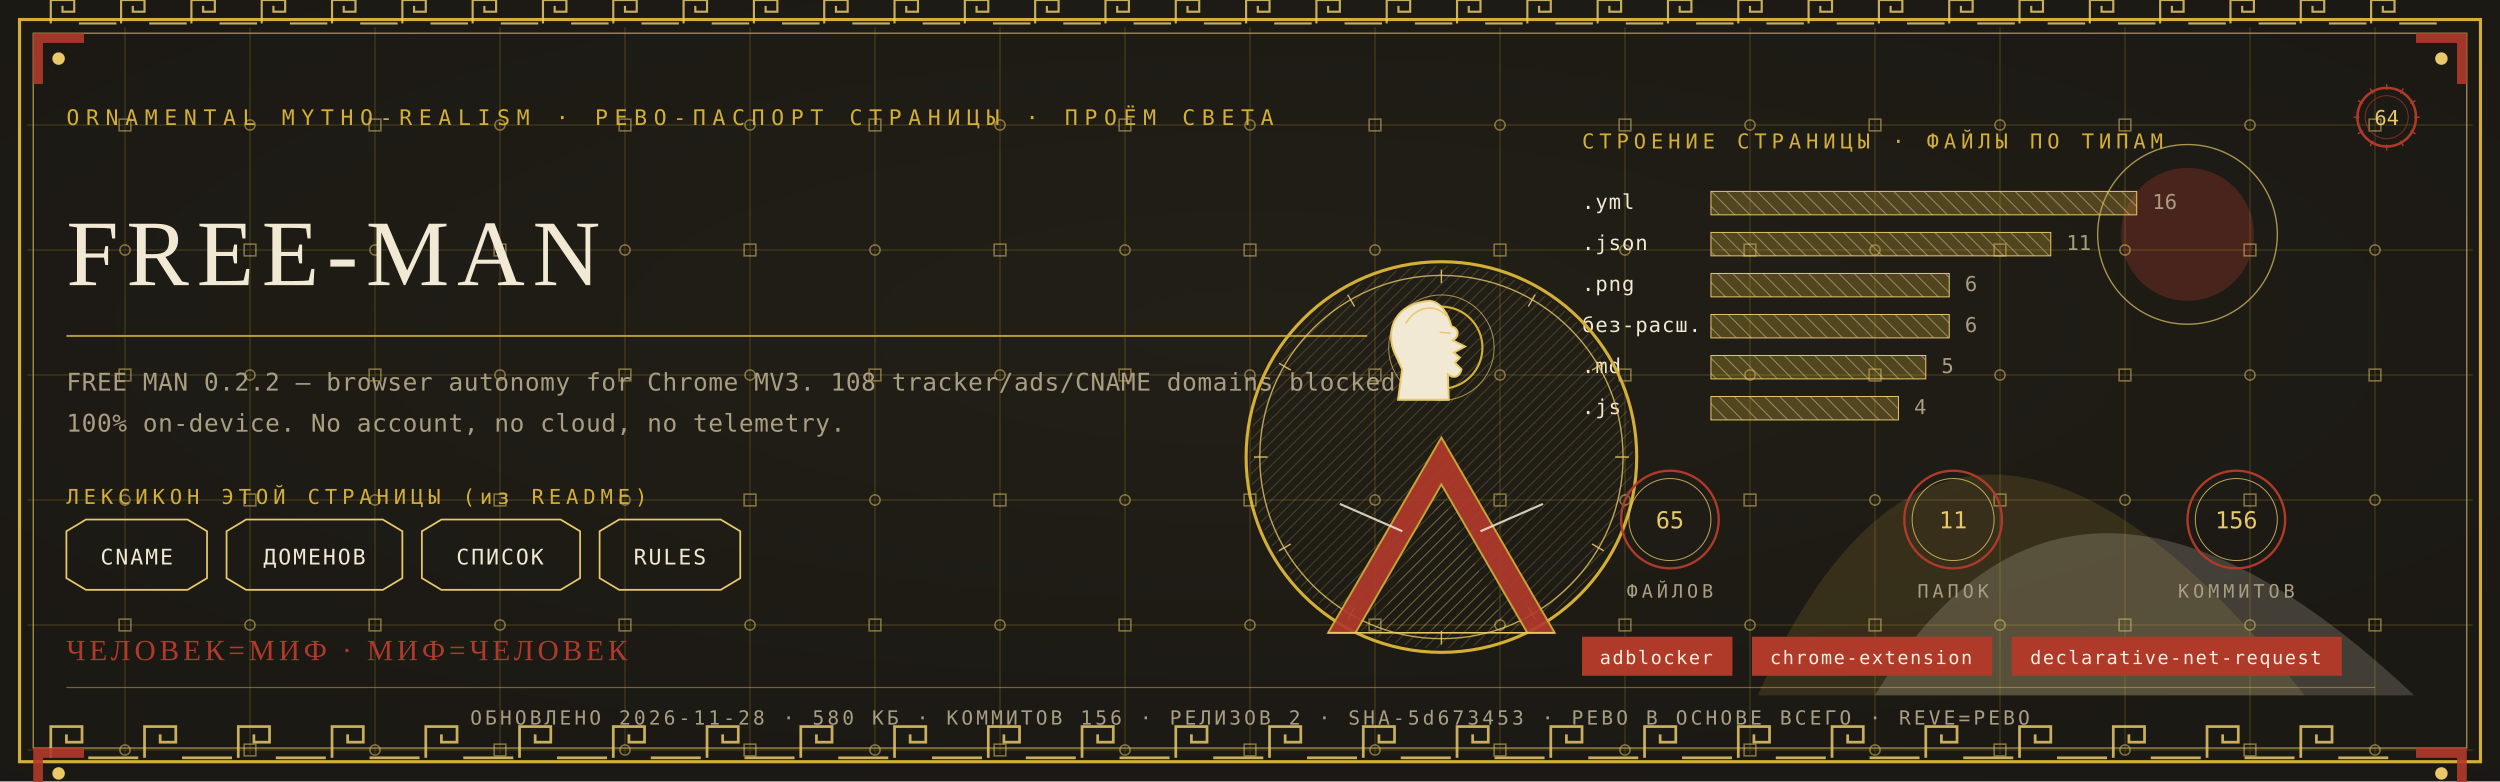
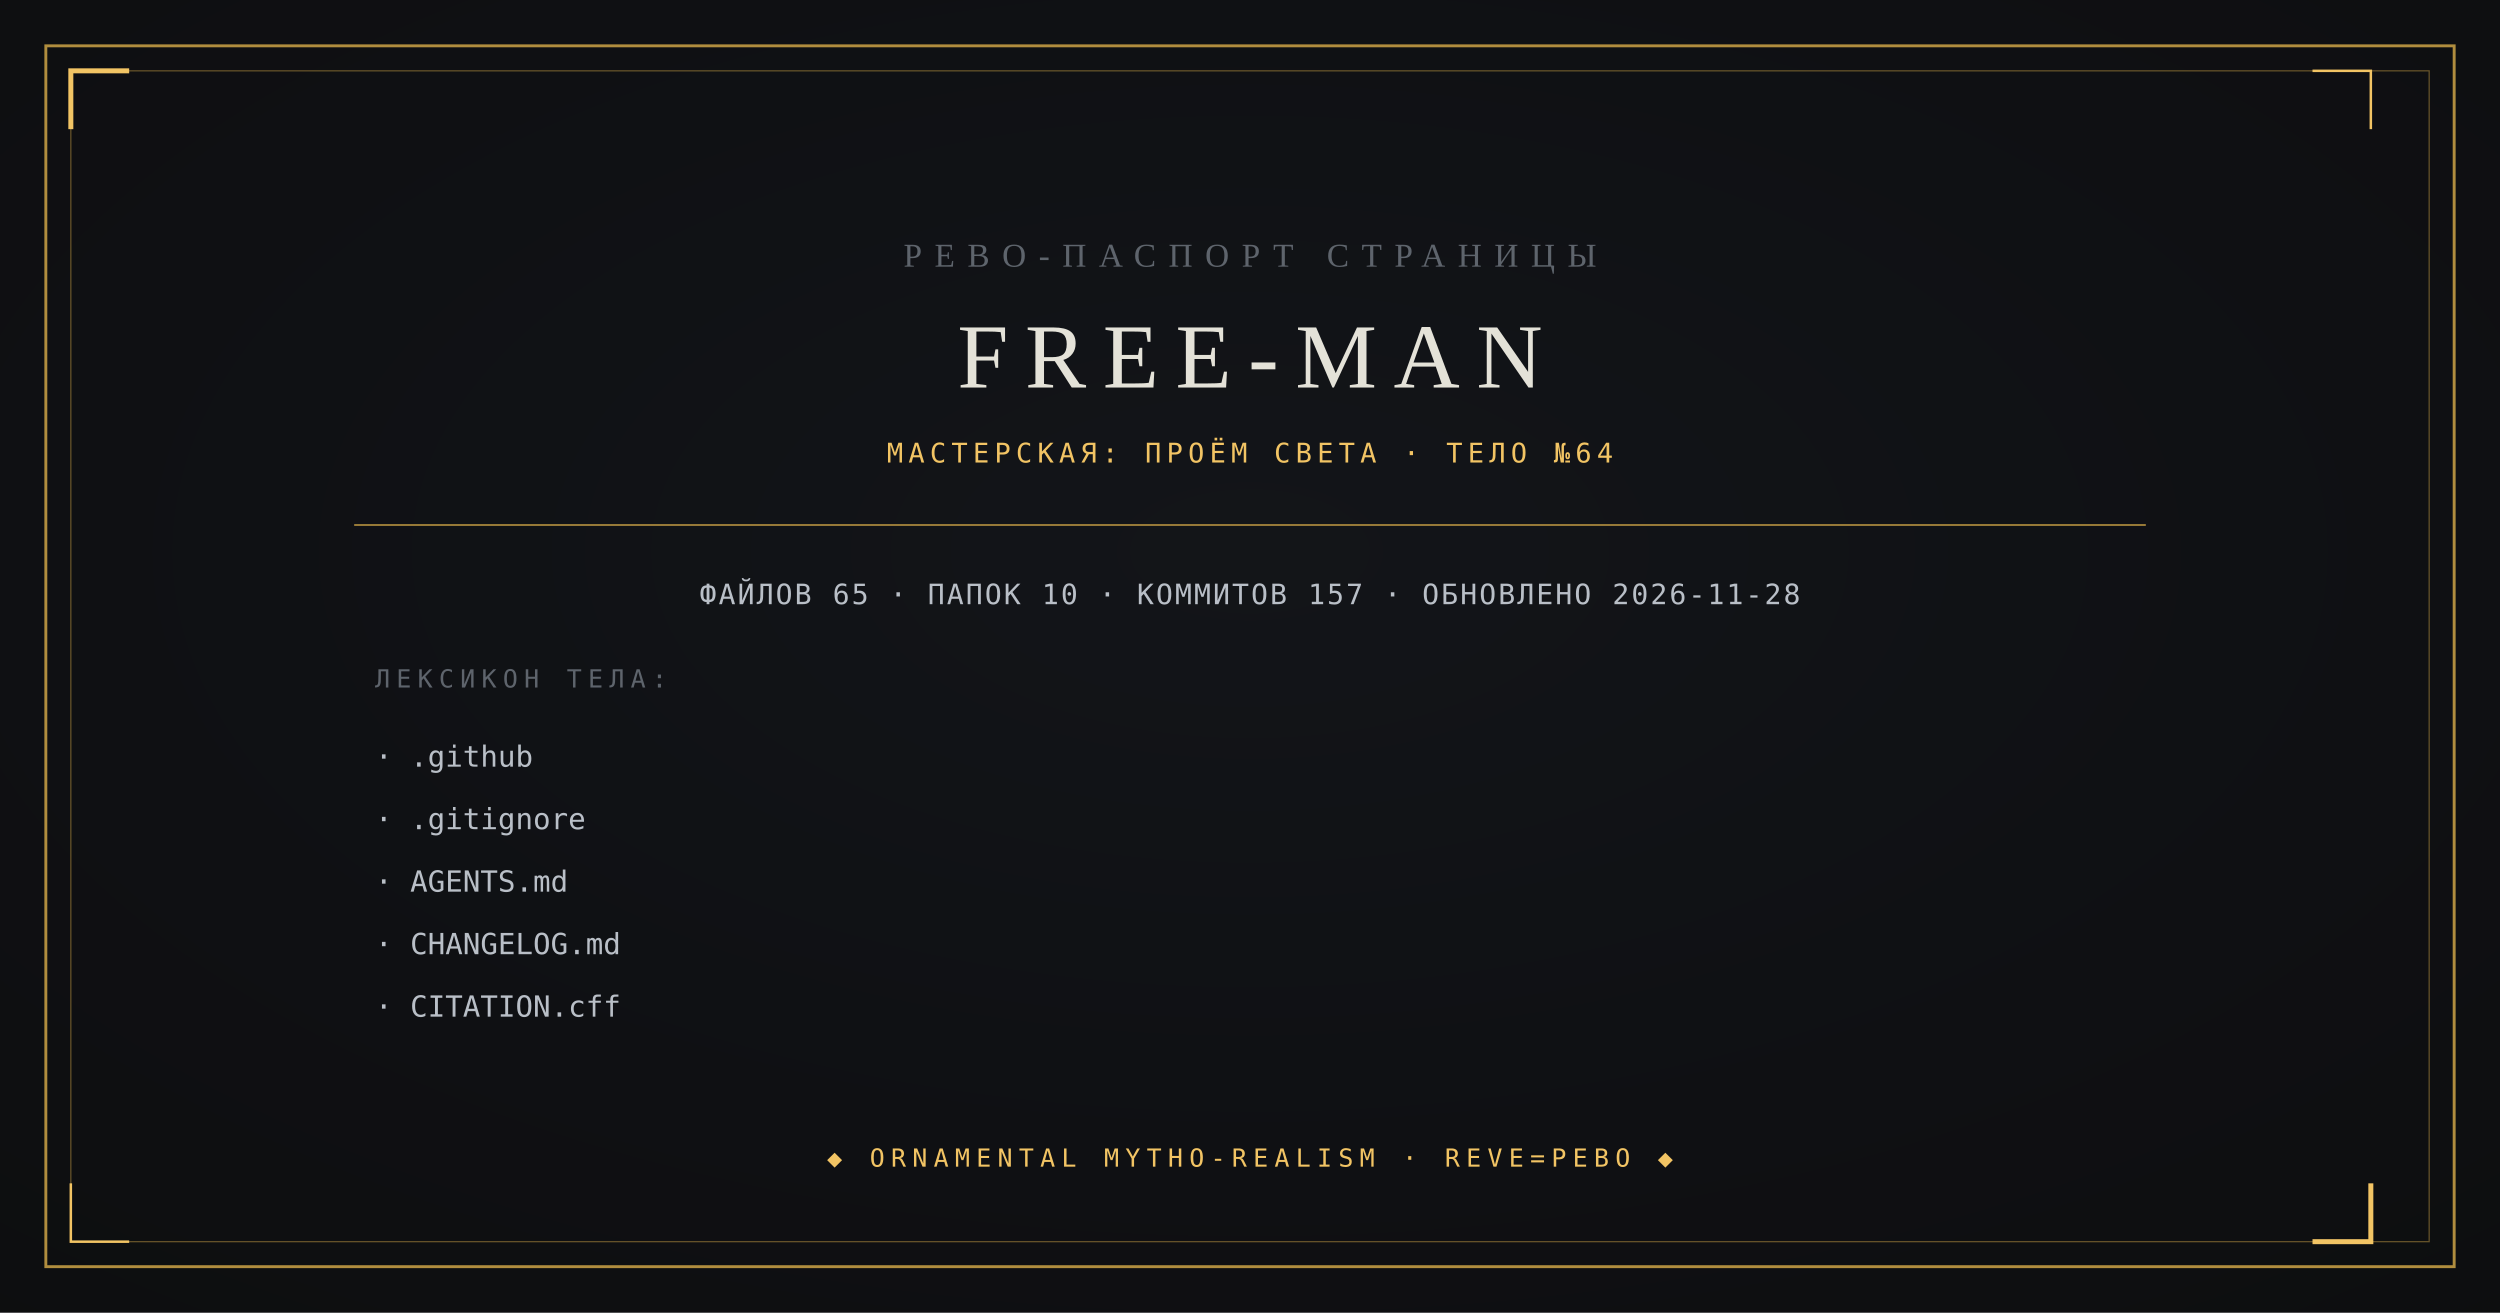
- <svg xmlns="http://www.w3.org/2000/svg" viewBox="0 0 1280 400" width="1280" height="400">
-   <defs>
-     <radialGradient id="rp64" cx="0.5" cy="0.42" r="1.1">
-       <stop offset="0" stop-color="#232017" />
-       <stop offset="1" stop-color="#171512" />
-     </radialGradient>
-     <pattern id="hatchm" width="4.2" height="4.2" patternUnits="userSpaceOnUse" patternTransform="rotate(45)">
-       <rect width="4.2" height="4.2" fill="none" />
-       <line x1="0" y1="0" x2="0" y2="4.2" stroke="#E8C868" stroke-width="0.5" />
-     </pattern>
-     <pattern id="hatchv" width="5.5" height="5.5" patternUnits="userSpaceOnUse" patternTransform="rotate(-45)">
-       <rect width="5.5" height="5.5" fill="none" />
-       <line x1="0" y1="0" x2="0" y2="5.5" stroke="#F2E9D4" stroke-width="0.5" />
-     </pattern>
-   </defs>
-   <rect width="1280" height="400" fill="#171512" />
-   <rect width="1280" height="400" fill="url(#rp64)" opacity="0.94" />
-   <path d="M 900 356 Q 1000 130 1180 356 Z" fill="#D4AF37" opacity="0.14" />
-   <path d="M 960 356 Q 1060 190 1236 356 Z" fill="#F2E9D4" opacity="0.18" />
-   <circle cx="1120" cy="120" r="34" fill="#B03A2A" opacity="0.30" />
-   <circle cx="1120" cy="120" r="46" fill="none" stroke="#E8C868" stroke-width="0.7" opacity="0.7" />
-   <g stroke="#D4AF37" stroke-width="0.45" opacity="0.30">
-     <line x1="64" y1="14" x2="64" y2="386" />
-     <line x1="128" y1="14" x2="128" y2="386" />
-     <line x1="192" y1="14" x2="192" y2="386" />
-     <line x1="256" y1="14" x2="256" y2="386" />
-     <line x1="320" y1="14" x2="320" y2="386" />
-     <line x1="384" y1="14" x2="384" y2="386" />
-     <line x1="448" y1="14" x2="448" y2="386" />
-     <line x1="512" y1="14" x2="512" y2="386" />
-     <line x1="576" y1="14" x2="576" y2="386" />
-     <line x1="640" y1="14" x2="640" y2="386" />
-     <line x1="704" y1="14" x2="704" y2="386" />
-     <line x1="768" y1="14" x2="768" y2="386" />
-     <line x1="832" y1="14" x2="832" y2="386" />
-     <line x1="896" y1="14" x2="896" y2="386" />
-     <line x1="960" y1="14" x2="960" y2="386" />
-     <line x1="1024" y1="14" x2="1024" y2="386" />
-     <line x1="1088" y1="14" x2="1088" y2="386" />
-     <line x1="1152" y1="14" x2="1152" y2="386" />
-     <line x1="1216" y1="14" x2="1216" y2="386" />
-     <line x1="14" y1="64" x2="1266" y2="64" />
-     <line x1="14" y1="128" x2="1266" y2="128" />
-     <line x1="14" y1="192" x2="1266" y2="192" />
-     <line x1="14" y1="256" x2="1266" y2="256" />
-     <line x1="14" y1="320" x2="1266" y2="320" />
-     <line x1="14" y1="384" x2="1266" y2="384" />
-   </g>
-   <g fill="none" stroke="#E8C868" stroke-width="0.8" opacity="0.5">
-     <rect x="61" y="61" width="6" height="6" />
-     <circle cx="64" cy="128" r="2.6" />
-     <rect x="61" y="189" width="6" height="6" />
-     <circle cx="64" cy="256" r="2.6" />
-     <rect x="61" y="317" width="6" height="6" />
-     <circle cx="64" cy="384" r="2.6" />
-     <circle cx="128" cy="64" r="2.6" />
-     <rect x="125" y="125" width="6" height="6" />
-     <circle cx="128" cy="192" r="2.6" />
-     <rect x="125" y="253" width="6" height="6" />
-     <circle cx="128" cy="320" r="2.6" />
-     <rect x="125" y="381" width="6" height="6" />
-     <rect x="189" y="61" width="6" height="6" />
-     <circle cx="192" cy="128" r="2.6" />
-     <rect x="189" y="189" width="6" height="6" />
-     <circle cx="192" cy="256" r="2.6" />
-     <rect x="189" y="317" width="6" height="6" />
-     <circle cx="192" cy="384" r="2.6" />
-     <circle cx="256" cy="64" r="2.6" />
-     <rect x="253" y="125" width="6" height="6" />
-     <circle cx="256" cy="192" r="2.6" />
-     <rect x="253" y="253" width="6" height="6" />
-     <circle cx="256" cy="320" r="2.6" />
-     <rect x="253" y="381" width="6" height="6" />
-     <rect x="317" y="61" width="6" height="6" />
-     <circle cx="320" cy="128" r="2.6" />
-     <rect x="317" y="189" width="6" height="6" />
-     <circle cx="320" cy="256" r="2.6" />
-     <rect x="317" y="317" width="6" height="6" />
-     <circle cx="320" cy="384" r="2.6" />
-     <circle cx="384" cy="64" r="2.6" />
-     <rect x="381" y="125" width="6" height="6" />
-     <circle cx="384" cy="192" r="2.6" />
-     <rect x="381" y="253" width="6" height="6" />
-     <circle cx="384" cy="320" r="2.6" />
-     <rect x="381" y="381" width="6" height="6" />
-     <rect x="445" y="61" width="6" height="6" />
-     <circle cx="448" cy="128" r="2.6" />
-     <rect x="445" y="189" width="6" height="6" />
-     <circle cx="448" cy="256" r="2.6" />
-     <rect x="445" y="317" width="6" height="6" />
-     <circle cx="448" cy="384" r="2.6" />
-     <circle cx="512" cy="64" r="2.6" />
-     <rect x="509" y="125" width="6" height="6" />
-     <circle cx="512" cy="192" r="2.6" />
-     <rect x="509" y="253" width="6" height="6" />
-     <circle cx="512" cy="320" r="2.6" />
-     <rect x="509" y="381" width="6" height="6" />
-     <rect x="573" y="61" width="6" height="6" />
-     <circle cx="576" cy="128" r="2.6" />
-     <rect x="573" y="189" width="6" height="6" />
-     <circle cx="576" cy="256" r="2.6" />
-     <rect x="573" y="317" width="6" height="6" />
-     <circle cx="576" cy="384" r="2.6" />
-     <circle cx="640" cy="64" r="2.6" />
-     <rect x="637" y="125" width="6" height="6" />
-     <circle cx="640" cy="192" r="2.6" />
-     <rect x="637" y="253" width="6" height="6" />
-     <circle cx="640" cy="320" r="2.6" />
-     <rect x="637" y="381" width="6" height="6" />
-     <rect x="701" y="61" width="6" height="6" />
-     <circle cx="704" cy="128" r="2.6" />
-     <rect x="701" y="189" width="6" height="6" />
-     <circle cx="704" cy="256" r="2.6" />
-     <rect x="701" y="317" width="6" height="6" />
-     <circle cx="704" cy="384" r="2.6" />
-     <circle cx="768" cy="64" r="2.6" />
-     <rect x="765" y="125" width="6" height="6" />
-     <circle cx="768" cy="192" r="2.6" />
-     <rect x="765" y="253" width="6" height="6" />
-     <circle cx="768" cy="320" r="2.6" />
-     <rect x="765" y="381" width="6" height="6" />
-     <rect x="829" y="61" width="6" height="6" />
-     <circle cx="832" cy="128" r="2.6" />
-     <rect x="829" y="189" width="6" height="6" />
-     <circle cx="832" cy="256" r="2.6" />
-     <rect x="829" y="317" width="6" height="6" />
-     <circle cx="832" cy="384" r="2.6" />
-     <circle cx="896" cy="64" r="2.6" />
-     <rect x="893" y="125" width="6" height="6" />
-     <circle cx="896" cy="192" r="2.6" />
-     <rect x="893" y="253" width="6" height="6" />
-     <circle cx="896" cy="320" r="2.6" />
-     <rect x="893" y="381" width="6" height="6" />
-     <rect x="957" y="61" width="6" height="6" />
-     <circle cx="960" cy="128" r="2.6" />
-     <rect x="957" y="189" width="6" height="6" />
-     <circle cx="960" cy="256" r="2.6" />
-     <rect x="957" y="317" width="6" height="6" />
-     <circle cx="960" cy="384" r="2.6" />
-     <circle cx="1024" cy="64" r="2.6" />
-     <rect x="1021" y="125" width="6" height="6" />
-     <circle cx="1024" cy="192" r="2.6" />
-     <rect x="1021" y="253" width="6" height="6" />
-     <circle cx="1024" cy="320" r="2.6" />
-     <rect x="1021" y="381" width="6" height="6" />
-     <rect x="1085" y="61" width="6" height="6" />
-     <circle cx="1088" cy="128" r="2.6" />
-     <rect x="1085" y="189" width="6" height="6" />
-     <circle cx="1088" cy="256" r="2.6" />
-     <rect x="1085" y="317" width="6" height="6" />
-     <circle cx="1088" cy="384" r="2.6" />
-     <circle cx="1152" cy="64" r="2.6" />
-     <rect x="1149" y="125" width="6" height="6" />
-     <circle cx="1152" cy="192" r="2.6" />
-     <rect x="1149" y="253" width="6" height="6" />
-     <circle cx="1152" cy="320" r="2.6" />
-     <rect x="1149" y="381" width="6" height="6" />
-     <rect x="1213" y="61" width="6" height="6" />
-     <circle cx="1216" cy="128" r="2.6" />
-     <rect x="1213" y="189" width="6" height="6" />
-     <circle cx="1216" cy="256" r="2.6" />
-     <rect x="1213" y="317" width="6" height="6" />
-     <circle cx="1216" cy="384" r="2.6" />
-   </g>
-   <rect x="10" y="10" width="1260" height="380" fill="none" stroke="#D4AF37" stroke-width="1.6" />
-   <rect x="17" y="17" width="1246" height="366" fill="none" stroke="#E8C868" stroke-width="0.6" opacity="0.75" />
-   <g fill="none" stroke="#E8C868" stroke-width="1.4" opacity="0.85">
-     <path d="M 26 388 L 26 372 L 42 372 L 42 380.0 L 34.0 380.0 L 34.0 376.0" />
-     <line x1="45.2" y1="388" x2="70.8" y2="388" />
-     <path d="M 74 388 L 74 372 L 90 372 L 90 380.0 L 82.0 380.0 L 82.0 376.0" />
-     <line x1="93.2" y1="388" x2="118.8" y2="388" />
-     <path d="M 122 388 L 122 372 L 138 372 L 138 380.0 L 130.0 380.0 L 130.0 376.0" />
-     <line x1="141.2" y1="388" x2="166.8" y2="388" />
-     <path d="M 170 388 L 170 372 L 186 372 L 186 380.0 L 178.0 380.0 L 178.0 376.0" />
-     <line x1="189.2" y1="388" x2="214.8" y2="388" />
-     <path d="M 218 388 L 218 372 L 234 372 L 234 380.0 L 226.0 380.0 L 226.0 376.0" />
-     <line x1="237.2" y1="388" x2="262.8" y2="388" />
-     <path d="M 266 388 L 266 372 L 282 372 L 282 380.0 L 274.0 380.0 L 274.0 376.0" />
-     <line x1="285.2" y1="388" x2="310.8" y2="388" />
-     <path d="M 314 388 L 314 372 L 330 372 L 330 380.0 L 322.0 380.0 L 322.0 376.0" />
-     <line x1="333.2" y1="388" x2="358.8" y2="388" />
-     <path d="M 362 388 L 362 372 L 378 372 L 378 380.0 L 370.0 380.0 L 370.0 376.0" />
-     <line x1="381.2" y1="388" x2="406.8" y2="388" />
-     <path d="M 410 388 L 410 372 L 426 372 L 426 380.0 L 418.0 380.0 L 418.0 376.0" />
-     <line x1="429.2" y1="388" x2="454.8" y2="388" />
-     <path d="M 458 388 L 458 372 L 474 372 L 474 380.0 L 466.0 380.0 L 466.0 376.0" />
-     <line x1="477.2" y1="388" x2="502.8" y2="388" />
-     <path d="M 506 388 L 506 372 L 522 372 L 522 380.0 L 514.0 380.0 L 514.0 376.0" />
-     <line x1="525.2" y1="388" x2="550.8" y2="388" />
-     <path d="M 554 388 L 554 372 L 570 372 L 570 380.0 L 562.0 380.0 L 562.0 376.0" />
-     <line x1="573.2" y1="388" x2="598.8" y2="388" />
-     <path d="M 602 388 L 602 372 L 618 372 L 618 380.0 L 610.0 380.0 L 610.0 376.0" />
-     <line x1="621.2" y1="388" x2="646.8" y2="388" />
-     <path d="M 650 388 L 650 372 L 666 372 L 666 380.0 L 658.0 380.0 L 658.0 376.0" />
-     <line x1="669.2" y1="388" x2="694.8" y2="388" />
-     <path d="M 698 388 L 698 372 L 714 372 L 714 380.0 L 706.0 380.0 L 706.0 376.0" />
-     <line x1="717.2" y1="388" x2="742.8" y2="388" />
-     <path d="M 746 388 L 746 372 L 762 372 L 762 380.0 L 754.0 380.0 L 754.0 376.0" />
-     <line x1="765.2" y1="388" x2="790.8" y2="388" />
-     <path d="M 794 388 L 794 372 L 810 372 L 810 380.0 L 802.0 380.0 L 802.0 376.0" />
-     <line x1="813.2" y1="388" x2="838.8" y2="388" />
-     <path d="M 842 388 L 842 372 L 858 372 L 858 380.0 L 850.0 380.0 L 850.0 376.0" />
-     <line x1="861.2" y1="388" x2="886.8" y2="388" />
-     <path d="M 890 388 L 890 372 L 906 372 L 906 380.0 L 898.0 380.0 L 898.0 376.0" />
-     <line x1="909.2" y1="388" x2="934.8" y2="388" />
-     <path d="M 938 388 L 938 372 L 954 372 L 954 380.0 L 946.0 380.0 L 946.0 376.0" />
-     <line x1="957.2" y1="388" x2="982.8" y2="388" />
-     <path d="M 986 388 L 986 372 L 1002 372 L 1002 380.0 L 994.0 380.0 L 994.0 376.0" />
-     <line x1="1005.2" y1="388" x2="1030.8" y2="388" />
-     <path d="M 1034 388 L 1034 372 L 1050 372 L 1050 380.0 L 1042.0 380.0 L 1042.0 376.0" />
-     <line x1="1053.2" y1="388" x2="1078.8" y2="388" />
-     <path d="M 1082 388 L 1082 372 L 1098 372 L 1098 380.0 L 1090.0 380.0 L 1090.0 376.0" />
-     <line x1="1101.2" y1="388" x2="1126.8" y2="388" />
-     <path d="M 1130 388 L 1130 372 L 1146 372 L 1146 380.0 L 1138.0 380.0 L 1138.0 376.0" />
-     <line x1="1149.2" y1="388" x2="1174.8" y2="388" />
-     <path d="M 1178 388 L 1178 372 L 1194 372 L 1194 380.0 L 1186.0 380.0 L 1186.0 376.0" />
-     <line x1="1197.2" y1="388" x2="1222.8" y2="388" />
-   </g>
-   <g fill="none" stroke="#E8C868" stroke-width="1.1" opacity="0.85">
-     <path d="M 26 12 L 26 0 L 38 0 L 38 6.0 L 32.0 6.0 L 32.0 3.0" />
-     <line x1="40.4" y1="12" x2="59.6" y2="12" />
-     <path d="M 62 12 L 62 0 L 74 0 L 74 6.0 L 68.0 6.0 L 68.0 3.0" />
-     <line x1="76.4" y1="12" x2="95.6" y2="12" />
-     <path d="M 98 12 L 98 0 L 110 0 L 110 6.0 L 104.0 6.0 L 104.0 3.0" />
-     <line x1="112.4" y1="12" x2="131.6" y2="12" />
-     <path d="M 134 12 L 134 0 L 146 0 L 146 6.0 L 140.0 6.0 L 140.0 3.0" />
-     <line x1="148.4" y1="12" x2="167.6" y2="12" />
-     <path d="M 170 12 L 170 0 L 182 0 L 182 6.0 L 176.0 6.0 L 176.0 3.0" />
-     <line x1="184.4" y1="12" x2="203.6" y2="12" />
-     <path d="M 206 12 L 206 0 L 218 0 L 218 6.0 L 212.0 6.0 L 212.0 3.0" />
-     <line x1="220.4" y1="12" x2="239.6" y2="12" />
-     <path d="M 242 12 L 242 0 L 254 0 L 254 6.0 L 248.0 6.0 L 248.0 3.0" />
-     <line x1="256.4" y1="12" x2="275.6" y2="12" />
-     <path d="M 278 12 L 278 0 L 290 0 L 290 6.0 L 284.0 6.0 L 284.0 3.0" />
-     <line x1="292.4" y1="12" x2="311.6" y2="12" />
-     <path d="M 314 12 L 314 0 L 326 0 L 326 6.0 L 320.0 6.0 L 320.0 3.0" />
-     <line x1="328.4" y1="12" x2="347.6" y2="12" />
-     <path d="M 350 12 L 350 0 L 362 0 L 362 6.0 L 356.0 6.0 L 356.0 3.0" />
-     <line x1="364.4" y1="12" x2="383.6" y2="12" />
-     <path d="M 386 12 L 386 0 L 398 0 L 398 6.0 L 392.0 6.0 L 392.0 3.0" />
-     <line x1="400.4" y1="12" x2="419.6" y2="12" />
-     <path d="M 422 12 L 422 0 L 434 0 L 434 6.0 L 428.0 6.0 L 428.0 3.0" />
-     <line x1="436.4" y1="12" x2="455.6" y2="12" />
-     <path d="M 458 12 L 458 0 L 470 0 L 470 6.0 L 464.0 6.0 L 464.0 3.0" />
-     <line x1="472.4" y1="12" x2="491.6" y2="12" />
-     <path d="M 494 12 L 494 0 L 506 0 L 506 6.0 L 500.0 6.0 L 500.0 3.0" />
-     <line x1="508.4" y1="12" x2="527.6" y2="12" />
-     <path d="M 530 12 L 530 0 L 542 0 L 542 6.0 L 536.0 6.0 L 536.0 3.0" />
-     <line x1="544.4" y1="12" x2="563.6" y2="12" />
-     <path d="M 566 12 L 566 0 L 578 0 L 578 6.0 L 572.0 6.0 L 572.0 3.0" />
-     <line x1="580.4" y1="12" x2="599.6" y2="12" />
-     <path d="M 602 12 L 602 0 L 614 0 L 614 6.0 L 608.0 6.0 L 608.0 3.0" />
-     <line x1="616.4" y1="12" x2="635.6" y2="12" />
-     <path d="M 638 12 L 638 0 L 650 0 L 650 6.0 L 644.0 6.0 L 644.0 3.0" />
-     <line x1="652.4" y1="12" x2="671.6" y2="12" />
-     <path d="M 674 12 L 674 0 L 686 0 L 686 6.0 L 680.0 6.0 L 680.0 3.0" />
-     <line x1="688.4" y1="12" x2="707.6" y2="12" />
-     <path d="M 710 12 L 710 0 L 722 0 L 722 6.0 L 716.0 6.0 L 716.0 3.0" />
-     <line x1="724.4" y1="12" x2="743.6" y2="12" />
-     <path d="M 746 12 L 746 0 L 758 0 L 758 6.0 L 752.0 6.0 L 752.0 3.0" />
-     <line x1="760.4" y1="12" x2="779.6" y2="12" />
-     <path d="M 782 12 L 782 0 L 794 0 L 794 6.0 L 788.0 6.0 L 788.0 3.0" />
-     <line x1="796.4" y1="12" x2="815.6" y2="12" />
-     <path d="M 818 12 L 818 0 L 830 0 L 830 6.0 L 824.0 6.0 L 824.0 3.0" />
-     <line x1="832.4" y1="12" x2="851.6" y2="12" />
-     <path d="M 854 12 L 854 0 L 866 0 L 866 6.0 L 860.0 6.0 L 860.0 3.0" />
-     <line x1="868.4" y1="12" x2="887.6" y2="12" />
-     <path d="M 890 12 L 890 0 L 902 0 L 902 6.0 L 896.0 6.0 L 896.0 3.0" />
-     <line x1="904.4" y1="12" x2="923.6" y2="12" />
-     <path d="M 926 12 L 926 0 L 938 0 L 938 6.0 L 932.0 6.0 L 932.0 3.0" />
-     <line x1="940.4" y1="12" x2="959.6" y2="12" />
-     <path d="M 962 12 L 962 0 L 974 0 L 974 6.0 L 968.0 6.0 L 968.0 3.0" />
-     <line x1="976.4" y1="12" x2="995.6" y2="12" />
-     <path d="M 998 12 L 998 0 L 1010 0 L 1010 6.0 L 1004.0 6.0 L 1004.0 3.0" />
-     <line x1="1012.4" y1="12" x2="1031.6" y2="12" />
-     <path d="M 1034 12 L 1034 0 L 1046 0 L 1046 6.0 L 1040.0 6.0 L 1040.0 3.0" />
-     <line x1="1048.4" y1="12" x2="1067.6" y2="12" />
-     <path d="M 1070 12 L 1070 0 L 1082 0 L 1082 6.0 L 1076.0 6.0 L 1076.0 3.0" />
-     <line x1="1084.4" y1="12" x2="1103.6" y2="12" />
-     <path d="M 1106 12 L 1106 0 L 1118 0 L 1118 6.0 L 1112.0 6.0 L 1112.0 3.0" />
-     <line x1="1120.4" y1="12" x2="1139.6" y2="12" />
-     <path d="M 1142 12 L 1142 0 L 1154 0 L 1154 6.0 L 1148.0 6.0 L 1148.0 3.0" />
-     <line x1="1156.4" y1="12" x2="1175.6" y2="12" />
-     <path d="M 1178 12 L 1178 0 L 1190 0 L 1190 6.0 L 1184.0 6.0 L 1184.0 3.0" />
-     <line x1="1192.4" y1="12" x2="1211.6" y2="12" />
-     <path d="M 1214 12 L 1214 0 L 1226 0 L 1226 6.0 L 1220.0 6.0 L 1220.0 3.0" />
-     <line x1="1228.4" y1="12" x2="1247.6" y2="12" />
-   </g>
-   <g transform="translate(17,17) scale(1,1)">
-     <path d="M 0 0 L 26 0 L 26 5 L 5 5 L 5 26 L 0 26 Z" fill="#B03A2A" opacity="0.9" />
-     <circle cx="13" cy="13" r="3.2" fill="#E8C868" />
-   </g>
-   <g transform="translate(1263,17) scale(-1,1)">
-     <path d="M 0 0 L 26 0 L 26 5 L 5 5 L 5 26 L 0 26 Z" fill="#B03A2A" opacity="0.9" />
-     <circle cx="13" cy="13" r="3.2" fill="#E8C868" />
-   </g>
-   <g transform="translate(17,383) scale(1,1)">
-     <path d="M 0 0 L 26 0 L 26 5 L 5 5 L 5 26 L 0 26 Z" fill="#B03A2A" opacity="0.9" />
-     <circle cx="13" cy="13" r="3.2" fill="#E8C868" />
-   </g>
-   <g transform="translate(1263,383) scale(-1,1)">
-     <path d="M 0 0 L 26 0 L 26 5 L 5 5 L 5 26 L 0 26 Z" fill="#B03A2A" opacity="0.9" />
-     <circle cx="13" cy="13" r="3.2" fill="#E8C868" />
-   </g>
-   <text x="34" y="64" font-family="'Cascadia Mono', ui-monospace, Consolas, monospace" font-size="11" fill="#D4AF37" letter-spacing="3.4">ORNAMENTAL MYTHO-REALISM · РЕВО-ПАСПОРТ СТРАНИЦЫ · ПРОЁМ СВЕТА</text>
-   <g transform="translate(1222,60)">
-     <circle r="15" fill="none" stroke="#B03A2A" stroke-width="1.3" />
-     <circle r="11" fill="none" stroke="#B03A2A" stroke-width="0.55" opacity="0.6" />
-     <text y="4" text-anchor="middle" font-family="'Cascadia Mono', ui-monospace, Consolas, monospace" font-size="10.5" fill="#E8C868">64</text>
-     <g stroke="#B03A2A" stroke-width="0.7">
-       <line x1="0" y1="-17" x2="0" y2="-14" transform="rotate(0)" />
-       <line x1="0" y1="-17" x2="0" y2="-14" transform="rotate(30)" />
-       <line x1="0" y1="-17" x2="0" y2="-14" transform="rotate(60)" />
-       <line x1="0" y1="-17" x2="0" y2="-14" transform="rotate(90)" />
-       <line x1="0" y1="-17" x2="0" y2="-14" transform="rotate(120)" />
-       <line x1="0" y1="-17" x2="0" y2="-14" transform="rotate(150)" />
-       <line x1="0" y1="-17" x2="0" y2="-14" transform="rotate(180)" />
-       <line x1="0" y1="-17" x2="0" y2="-14" transform="rotate(210)" />
-       <line x1="0" y1="-17" x2="0" y2="-14" transform="rotate(240)" />
-       <line x1="0" y1="-17" x2="0" y2="-14" transform="rotate(270)" />
-       <line x1="0" y1="-17" x2="0" y2="-14" transform="rotate(300)" />
-       <line x1="0" y1="-17" x2="0" y2="-14" transform="rotate(330)" />
-     </g>
-   </g>
-   <text x="34" y="146" font-family="Georgia, 'Times New Roman', serif" font-size="48.0" fill="#F2E9D4" letter-spacing="4">FREE-MAN</text>
-   <line x1="34" y1="172" x2="700" y2="172" stroke="#D4AF37" stroke-width="1" opacity="0.85" />
-   <text x="34" y="200" font-family="'Cascadia Mono', ui-monospace, Consolas, monospace" font-size="12.5" fill="#A99E82" letter-spacing="0.3">FREE MAN 0.2.2 — browser autonomy for Chrome MV3. 108 tracker/ads/CNAME domains blocked</text>
-   <text x="34" y="221" font-family="'Cascadia Mono', ui-monospace, Consolas, monospace" font-size="12.5" fill="#A99E82" letter-spacing="0.3">100% on-device. No account, no cloud, no telemetry.</text>
-   <text x="34" y="258" font-family="'Cascadia Mono', ui-monospace, Consolas, monospace" font-size="10.5" fill="#D4AF37" letter-spacing="2.5">ЛЕКСИКОН ЭТОЙ СТРАНИЦЫ (из README)</text>
-   <path d="M 34 272 L 44 266 L 96 266 L 106 272 L 106 296 L 96 302 L 44 302 L 34 296 Z" fill="none" stroke="#E8C868" stroke-width="0.9" />
-   <text x="70" y="289" text-anchor="middle" font-family="'Cascadia Mono', ui-monospace, Consolas, monospace" font-size="11" fill="#F2E9D4" letter-spacing="1">CNAME</text>
-   <path d="M 116 272 L 126 266 L 196 266 L 206 272 L 206 296 L 196 302 L 126 302 L 116 296 Z" fill="none" stroke="#E8C868" stroke-width="0.9" />
-   <text x="161" y="289" text-anchor="middle" font-family="'Cascadia Mono', ui-monospace, Consolas, monospace" font-size="11" fill="#F2E9D4" letter-spacing="1">ДОМЕНОВ</text>
-   <path d="M 216 272 L 226 266 L 287 266 L 297 272 L 297 296 L 287 302 L 226 302 L 216 296 Z" fill="none" stroke="#E8C868" stroke-width="0.9" />
-   <text x="256" y="289" text-anchor="middle" font-family="'Cascadia Mono', ui-monospace, Consolas, monospace" font-size="11" fill="#F2E9D4" letter-spacing="1">СПИСОК</text>
-   <path d="M 307 272 L 317 266 L 369 266 L 379 272 L 379 296 L 369 302 L 317 302 L 307 296 Z" fill="none" stroke="#E8C868" stroke-width="0.9" />
-   <text x="343" y="289" text-anchor="middle" font-family="'Cascadia Mono', ui-monospace, Consolas, monospace" font-size="11" fill="#F2E9D4" letter-spacing="1">RULES</text>
-   <text x="810" y="76" font-family="'Cascadia Mono', ui-monospace, Consolas, monospace" font-size="10.5" fill="#D4AF37" letter-spacing="2.5">СТРОЕНИЕ СТРАНИЦЫ · ФАЙЛЫ ПО ТИПАМ</text>
-   <text x="810" y="107" font-family="'Cascadia Mono', ui-monospace, Consolas, monospace" font-size="10.5" fill="#F2E9D4" letter-spacing="0.5">.yml</text>
-   <rect x="876" y="98" width="218" height="12" fill="url(#hatchv)" opacity="0.9" />
-   <rect x="876" y="98" width="218" height="12" fill="#D4AF37" opacity="0.28" />
-   <rect x="876" y="98" width="218" height="12" fill="none" stroke="#E8C868" stroke-width="0.5" />
-   <text x="1102" y="107" font-family="'Cascadia Mono', ui-monospace, Consolas, monospace" font-size="10.5" fill="#A99E82">16</text>
-   <text x="810" y="128" font-family="'Cascadia Mono', ui-monospace, Consolas, monospace" font-size="10.5" fill="#F2E9D4" letter-spacing="0.5">.json</text>
-   <rect x="876" y="119" width="174" height="12" fill="url(#hatchv)" opacity="0.9" />
-   <rect x="876" y="119" width="174" height="12" fill="#D4AF37" opacity="0.28" />
-   <rect x="876" y="119" width="174" height="12" fill="none" stroke="#E8C868" stroke-width="0.5" />
-   <text x="1058" y="128" font-family="'Cascadia Mono', ui-monospace, Consolas, monospace" font-size="10.5" fill="#A99E82">11</text>
-   <text x="810" y="149" font-family="'Cascadia Mono', ui-monospace, Consolas, monospace" font-size="10.5" fill="#F2E9D4" letter-spacing="0.5">.png</text>
-   <rect x="876" y="140" width="122" height="12" fill="url(#hatchv)" opacity="0.9" />
-   <rect x="876" y="140" width="122" height="12" fill="#D4AF37" opacity="0.28" />
-   <rect x="876" y="140" width="122" height="12" fill="none" stroke="#E8C868" stroke-width="0.5" />
-   <text x="1006" y="149" font-family="'Cascadia Mono', ui-monospace, Consolas, monospace" font-size="10.5" fill="#A99E82">6</text>
-   <text x="810" y="170" font-family="'Cascadia Mono', ui-monospace, Consolas, monospace" font-size="10.5" fill="#F2E9D4" letter-spacing="0.5">без-расш.</text>
-   <rect x="876" y="161" width="122" height="12" fill="url(#hatchv)" opacity="0.9" />
-   <rect x="876" y="161" width="122" height="12" fill="#D4AF37" opacity="0.28" />
-   <rect x="876" y="161" width="122" height="12" fill="none" stroke="#E8C868" stroke-width="0.5" />
-   <text x="1006" y="170" font-family="'Cascadia Mono', ui-monospace, Consolas, monospace" font-size="10.5" fill="#A99E82">6</text>
-   <text x="810" y="191" font-family="'Cascadia Mono', ui-monospace, Consolas, monospace" font-size="10.5" fill="#F2E9D4" letter-spacing="0.5">.md</text>
-   <rect x="876" y="182" width="110" height="12" fill="url(#hatchv)" opacity="0.9" />
-   <rect x="876" y="182" width="110" height="12" fill="#D4AF37" opacity="0.28" />
-   <rect x="876" y="182" width="110" height="12" fill="none" stroke="#E8C868" stroke-width="0.5" />
-   <text x="994" y="191" font-family="'Cascadia Mono', ui-monospace, Consolas, monospace" font-size="10.5" fill="#A99E82">5</text>
-   <text x="810" y="212" font-family="'Cascadia Mono', ui-monospace, Consolas, monospace" font-size="10.5" fill="#F2E9D4" letter-spacing="0.5">.js</text>
-   <rect x="876" y="203" width="96" height="12" fill="url(#hatchv)" opacity="0.9" />
-   <rect x="876" y="203" width="96" height="12" fill="#D4AF37" opacity="0.28" />
-   <rect x="876" y="203" width="96" height="12" fill="none" stroke="#E8C868" stroke-width="0.5" />
-   <text x="980" y="212" font-family="'Cascadia Mono', ui-monospace, Consolas, monospace" font-size="10.5" fill="#A99E82">4</text>
-   <g transform="translate(738,234)">
-     <circle r="100" fill="none" stroke="#D4AF37" stroke-width="1.6" />
-     <circle r="93" fill="none" stroke="#E8C868" stroke-width="0.7" opacity="0.8" />
-     <circle r="98" fill="url(#hatchm)" opacity="0.4" />
-     <g stroke="#E8C868" stroke-width="0.7" opacity="0.9">
-       <line x1="0" y1="-96" x2="0" y2="-89" transform="rotate(0)" />
-       <line x1="0" y1="-96" x2="0" y2="-89" transform="rotate(30)" />
-       <line x1="0" y1="-96" x2="0" y2="-89" transform="rotate(60)" />
-       <line x1="0" y1="-96" x2="0" y2="-89" transform="rotate(90)" />
-       <line x1="0" y1="-96" x2="0" y2="-89" transform="rotate(120)" />
-       <line x1="0" y1="-96" x2="0" y2="-89" transform="rotate(150)" />
-       <line x1="0" y1="-96" x2="0" y2="-89" transform="rotate(180)" />
-       <line x1="0" y1="-96" x2="0" y2="-89" transform="rotate(210)" />
-       <line x1="0" y1="-96" x2="0" y2="-89" transform="rotate(240)" />
-       <line x1="0" y1="-96" x2="0" y2="-89" transform="rotate(270)" />
-       <line x1="0" y1="-96" x2="0" y2="-89" transform="rotate(300)" />
-       <line x1="0" y1="-96" x2="0" y2="-89" transform="rotate(330)" />
-     </g>
-     <circle cy="-56" r="21" fill="none" stroke="#D4AF37" stroke-width="1.1" />
-     <circle cy="-56" r="27" fill="none" stroke="#E8C868" stroke-width="0.5" opacity="0.7" />
-     <path d="M -6.0 -80.0 C -23.5 -78.7 -28.7 -65.7 -24.3 -54.0 L -20.1 -44.9 L -22.2 -29.3 L 3.8 -29.3 L 3.3 -42.3 C 6.9 -39.7 9.5 -41.5 10.3 -44.9 L 6.9 -48.3 L 9.5 -50.9 L 6.4 -53.5 L 12.1 -56.6 L 5.9 -59.7 C 9.5 -62.3 9.0 -65.7 5.1 -67.0 C 3.8 -72.7 -0.1 -79.5 -6.0 -80.0 Z" fill="#F2E9D4" stroke="#E8C868" stroke-width="1.0" />
-     <g fill="none" stroke="#E8C868" stroke-width="0.8" opacity="0.95">
-       <path d="M -18.3 -68.3 C -13.1 -77.4 -2.7 -78.7 2.5 -72.2" />
-       <path d="M -0.9 -63.9 L 4.8 -63.4" />
-     </g>
-     <path d="M -58.0 90.0 L 0 -10.0 L 58.0 90.0 L 44.0 90.0 L 0 14.0 L -44.0 90.0 Z" fill="#B03A2A" opacity="0.92" stroke="#D4AF37" stroke-width="1.0" />
-     <path d="M -34.0 88.0 L 0 20.0 L 34.0 88.0" fill="url(#hatchm)" opacity="0.5" stroke="none" />
-     <path d="M -58.0 90.0 L 58.0 90.0" fill="none" stroke="#E8C868" stroke-width="0.8" />
-     <path d="M -52.0 24.0 L -20.0 38.0" fill="none" stroke="#F2E9D4" stroke-width="1.1" opacity="0.85" />
-     <path d="M 52.0 24.0 L 20.0 38.0" fill="none" stroke="#F2E9D4" stroke-width="1.1" opacity="0.85" />
-   </g>
-   <g transform="translate(855,266)">
-     <circle r="25" fill="none" stroke="#B03A2A" stroke-width="1.2" />
-     <circle r="21" fill="none" stroke="#E8C868" stroke-width="0.5" opacity="0.8" />
-     <text y="4.5" text-anchor="middle" font-family="'Cascadia Mono', ui-monospace, Consolas, monospace" font-size="12" fill="#E8C868">65</text>
-     <text y="40" text-anchor="middle" font-family="'Cascadia Mono', ui-monospace, Consolas, monospace" font-size="9.5" fill="#A99E82" letter-spacing="2">ФАЙЛОВ</text>
-   </g>
-   <g transform="translate(1000,266)">
-     <circle r="25" fill="none" stroke="#B03A2A" stroke-width="1.2" />
-     <circle r="21" fill="none" stroke="#E8C868" stroke-width="0.5" opacity="0.8" />
-     <text y="4.5" text-anchor="middle" font-family="'Cascadia Mono', ui-monospace, Consolas, monospace" font-size="12" fill="#E8C868">11</text>
-     <text y="40" text-anchor="middle" font-family="'Cascadia Mono', ui-monospace, Consolas, monospace" font-size="9.5" fill="#A99E82" letter-spacing="2">ПАПОК</text>
-   </g>
-   <g transform="translate(1145,266)">
-     <circle r="25" fill="none" stroke="#B03A2A" stroke-width="1.2" />
-     <circle r="21" fill="none" stroke="#E8C868" stroke-width="0.5" opacity="0.8" />
-     <text y="4.5" text-anchor="middle" font-family="'Cascadia Mono', ui-monospace, Consolas, monospace" font-size="12" fill="#E8C868">156</text>
-     <text y="40" text-anchor="middle" font-family="'Cascadia Mono', ui-monospace, Consolas, monospace" font-size="9.5" fill="#A99E82" letter-spacing="2">КОММИТОВ</text>
-   </g>
-   <rect x="810" y="326" rx="0" width="77" height="20" fill="#B03A2A" />
-   <text x="848" y="340" text-anchor="middle" font-family="'Cascadia Mono', ui-monospace, Consolas, monospace" font-size="9.5" fill="#F5EFE2" letter-spacing="0.8">adblocker</text>
-   <rect x="897" y="326" rx="0" width="123" height="20" fill="#B03A2A" />
-   <text x="958" y="340" text-anchor="middle" font-family="'Cascadia Mono', ui-monospace, Consolas, monospace" font-size="9.5" fill="#F5EFE2" letter-spacing="0.8">chrome-extension</text>
-   <rect x="1030" y="326" rx="0" width="169" height="20" fill="#B03A2A" />
-   <text x="1114" y="340" text-anchor="middle" font-family="'Cascadia Mono', ui-monospace, Consolas, monospace" font-size="9.5" fill="#F5EFE2" letter-spacing="0.8">declarative-net-request</text>
-   <text x="34" y="338" font-family="Georgia, 'Times New Roman', serif" font-size="15" fill="#B03A2A" letter-spacing="2">ЧЕЛОВЕК=МИФ · МИФ=ЧЕЛОВЕК</text>
-   <line x1="34" y1="352" x2="1216" y2="352" stroke="#D4AF37" stroke-width="0.6" opacity="0.5" />
-   <text x="640" y="371" text-anchor="middle" font-family="'Cascadia Mono', ui-monospace, Consolas, monospace" font-size="10" fill="#A99E82" letter-spacing="1.6">ОБНОВЛЕНО 2026-11-28 · 580 КБ · КОММИТОВ 156 · РЕЛИЗОВ 2 · SHA-5d673453 · РЕВО В ОСНОВЕ ВСЕГО · REVE=РЕВО</text>
+ <svg xmlns="http://www.w3.org/2000/svg" viewBox="0 0 1200 630" width="1200" height="630">
+   <rect width="1200" height="630" fill="#0B0C0E" />
+   <radialGradient id="v" cx="0.5" cy="0.42" r="0.95">
+     <stop offset="0" stop-color="#14161A" />
+     <stop offset="1" stop-color="#0B0C0E" />
+   </radialGradient>
+   <rect width="1200" height="630" fill="url(#v)" opacity="0.9" />
+   <rect x="22" y="22" width="1156" height="586" fill="none" stroke="#B08D3E" stroke-width="1.4" />
+   <rect x="34" y="34" width="1132" height="562" fill="none" stroke="#B08D3E" stroke-width="0.6" opacity="0.55" />
+   <path d="M 34 62 L 34 34 L 62 34" fill="none" stroke="#F2C464" stroke-width="2.4" />
+   <path d="M 1138 568 L 1138 596 L 1110 596" fill="none" stroke="#F2C464" stroke-width="2.4" />
+   <path d="M 1138 62 L 1138 34 L 1110 34" fill="none" stroke="#F2C464" stroke-width="1.2" />
+   <path d="M 62 596 L 34 596 L 34 568" fill="none" stroke="#F2C464" stroke-width="1.2" />
+   <text x="600" y="128" text-anchor="middle" font-family="Georgia, 'Times New Roman', serif" font-size="16" fill="#5E646C" letter-spacing="6">РЕВО-ПАСПОРТ СТРАНИЦЫ</text>
+   <text x="600" y="186" text-anchor="middle" font-family="Georgia, 'Times New Roman', serif" font-size="44" fill="#E4E2D8" letter-spacing="8">FREE-MAN</text>
+   <text x="600" y="222" text-anchor="middle" font-family="ui-monospace, Consolas, monospace" font-size="13" fill="#F2C464" letter-spacing="2.5">МАСТЕРСКАЯ: ПРОЁМ СВЕТА · ТЕЛО №64</text>
+   <line x1="170" y1="252" x2="1030" y2="252" stroke="#B08D3E" stroke-width="0.8" />
+   <text x="600" y="290" text-anchor="middle" font-family="ui-monospace, Consolas, monospace" font-size="13.5" fill="#B9BFC7" letter-spacing="1">ФАЙЛОВ 65 · ПАПОК 10 · КОММИТОВ 157 · ОБНОВЛЕНО 2026-11-28</text>
+   <text x="180" y="330" font-family="ui-monospace, Consolas, monospace" font-size="12" fill="#5E646C" letter-spacing="3">ЛЕКСИКОН ТЕЛА:</text>
+   <text x="180" y="368" font-family="ui-monospace, Consolas, monospace" font-size="14" fill="#B9BFC7">· .github</text>
+   <text x="180" y="398" font-family="ui-monospace, Consolas, monospace" font-size="14" fill="#B9BFC7">· .gitignore</text>
+   <text x="180" y="428" font-family="ui-monospace, Consolas, monospace" font-size="14" fill="#B9BFC7">· AGENTS.md</text>
+   <text x="180" y="458" font-family="ui-monospace, Consolas, monospace" font-size="14" fill="#B9BFC7">· CHANGELOG.md</text>
+   <text x="180" y="488" font-family="ui-monospace, Consolas, monospace" font-size="14" fill="#B9BFC7">· CITATION.cff</text>
+   <text x="600" y="560" text-anchor="middle" font-family="ui-monospace, Consolas, monospace" font-size="12" fill="#F2C464" letter-spacing="3">◆ ORNAMENTAL MYTHO-REALISM · REVE=РЕВО ◆</text>
</svg>
